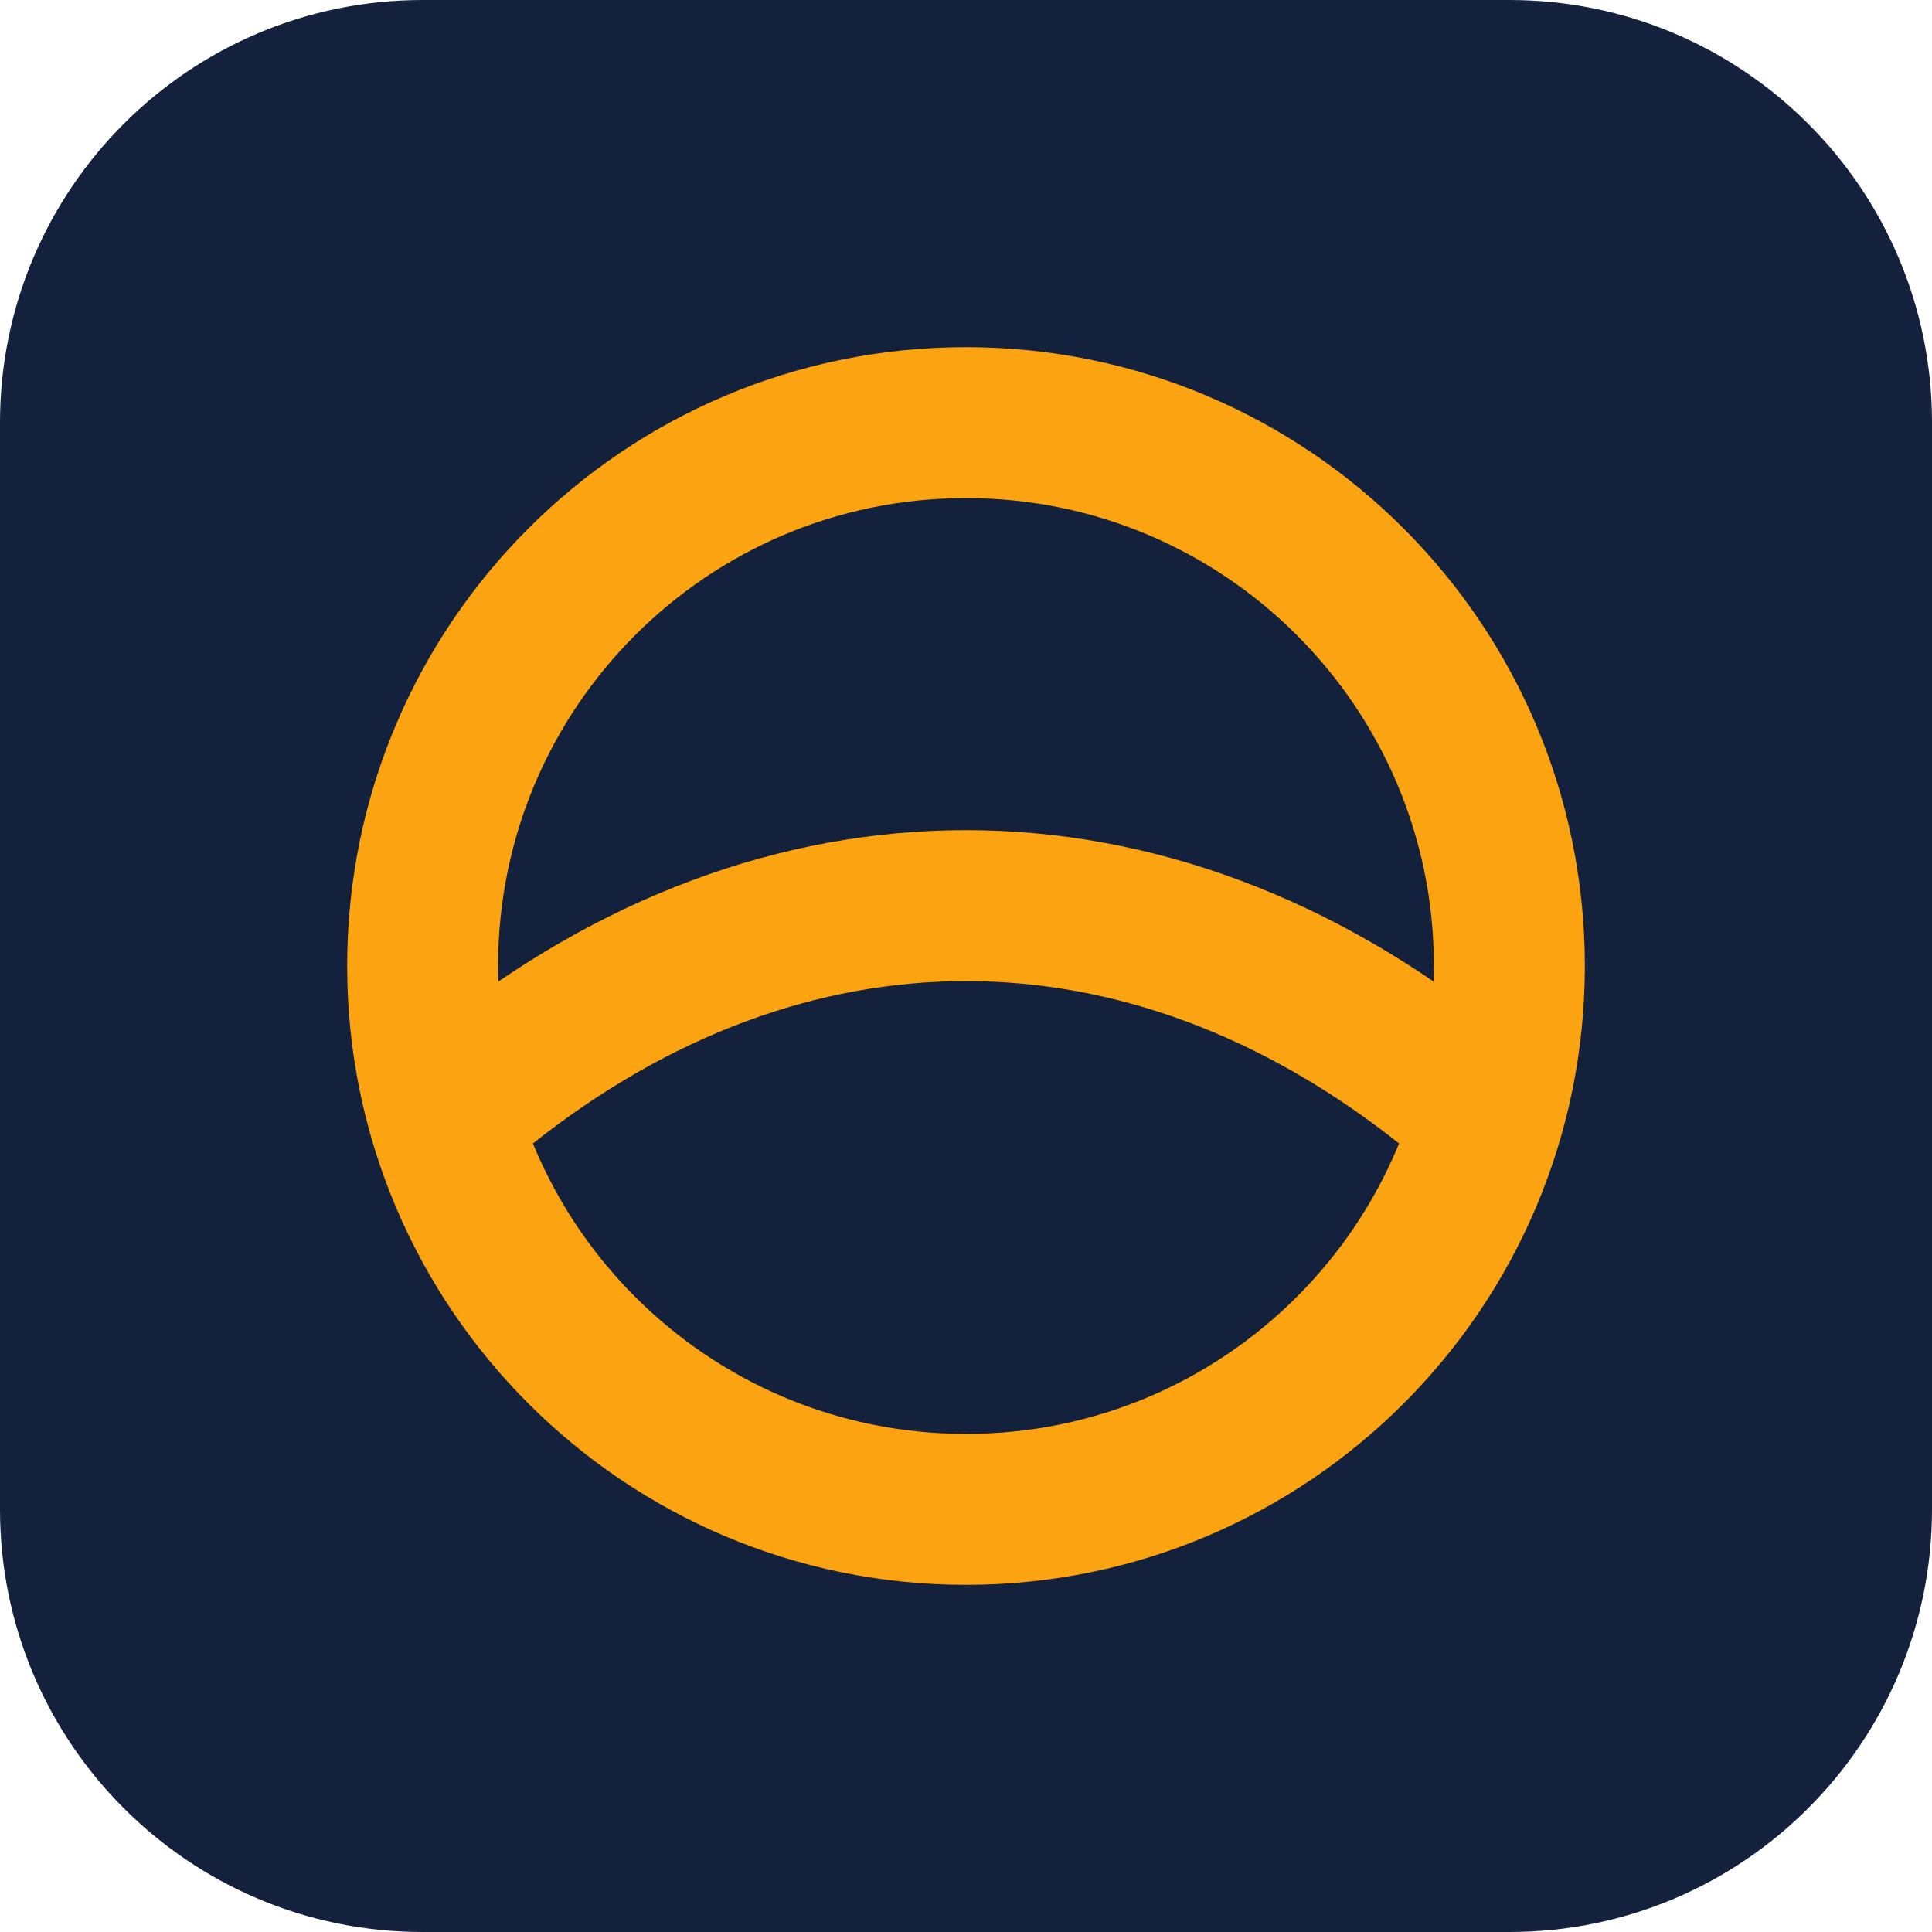
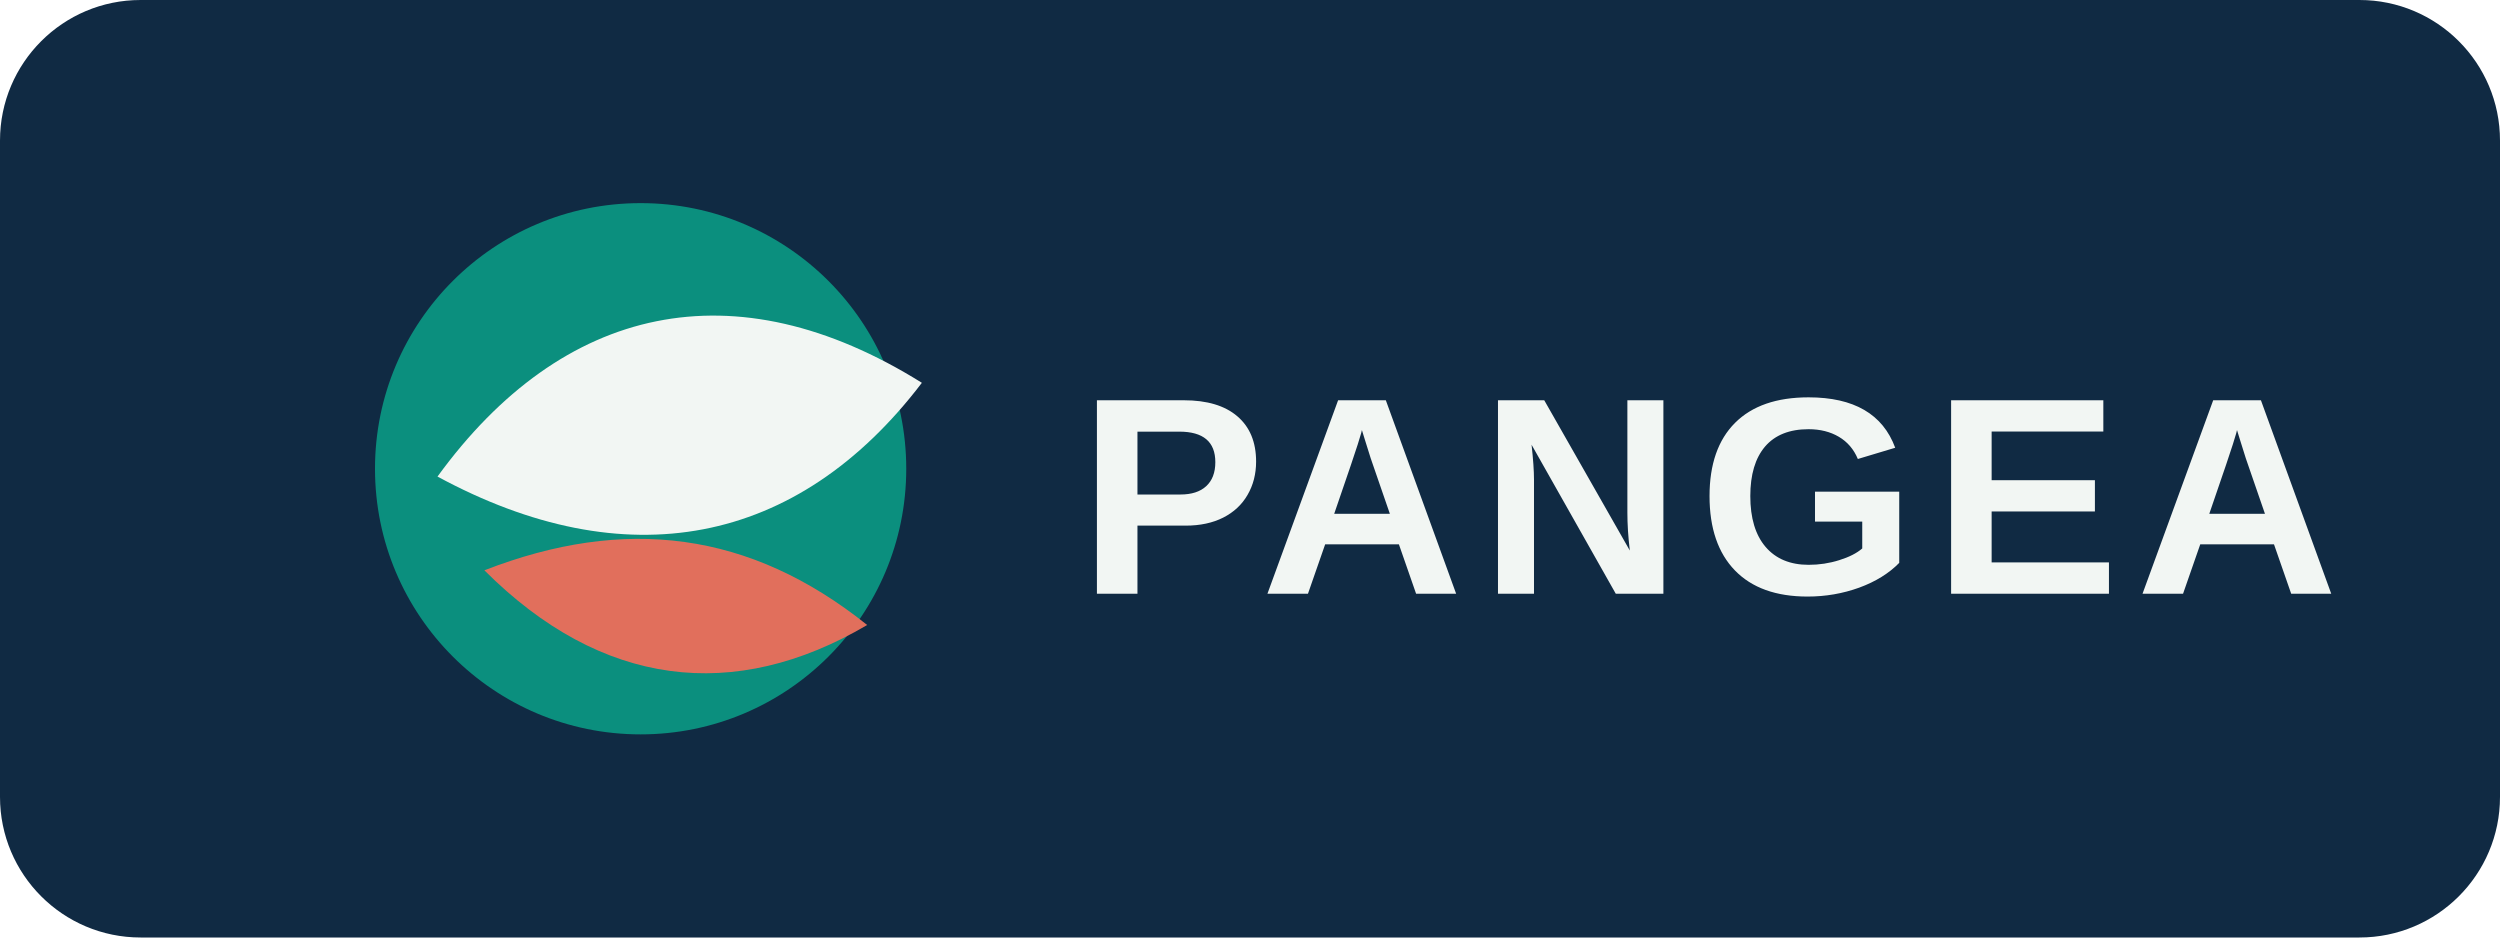
- <svg xmlns="http://www.w3.org/2000/svg" viewBox="0 0 64 64">
-   <rect width="64" height="64" rx="14" fill="#14213D" />
-   <circle cx="32" cy="32" r="18" fill="none" stroke="#FCA311" stroke-width="5" />
-   <path d="M16 36c10-8 22-8 32 0" fill="none" stroke="#FCA311" stroke-width="5" stroke-linecap="round" />
+ <svg xmlns="http://www.w3.org/2000/svg" viewBox="0 0 320 120" role="img" aria-labelledby="title">
+   <rect width="320" height="120" rx="18" fill="#102A43" />
+   <circle cx="82" cy="60" r="34" fill="#0B8F7E" />
+   <path d="M56 61c16-22 38-27 62-12-16 21-38 25-62 12Z" fill="#F2F6F3" />
+   <path d="M62 73c18-7 34-5 49 7-17 10-34 8-49-7Z" fill="#E16F5C" />
+   <text x="138" y="76" fill="#F2F6F3" font-family="Arial, Helvetica, sans-serif" font-size="36" font-weight="700" letter-spacing="2">PANGEA</text>
</svg>
